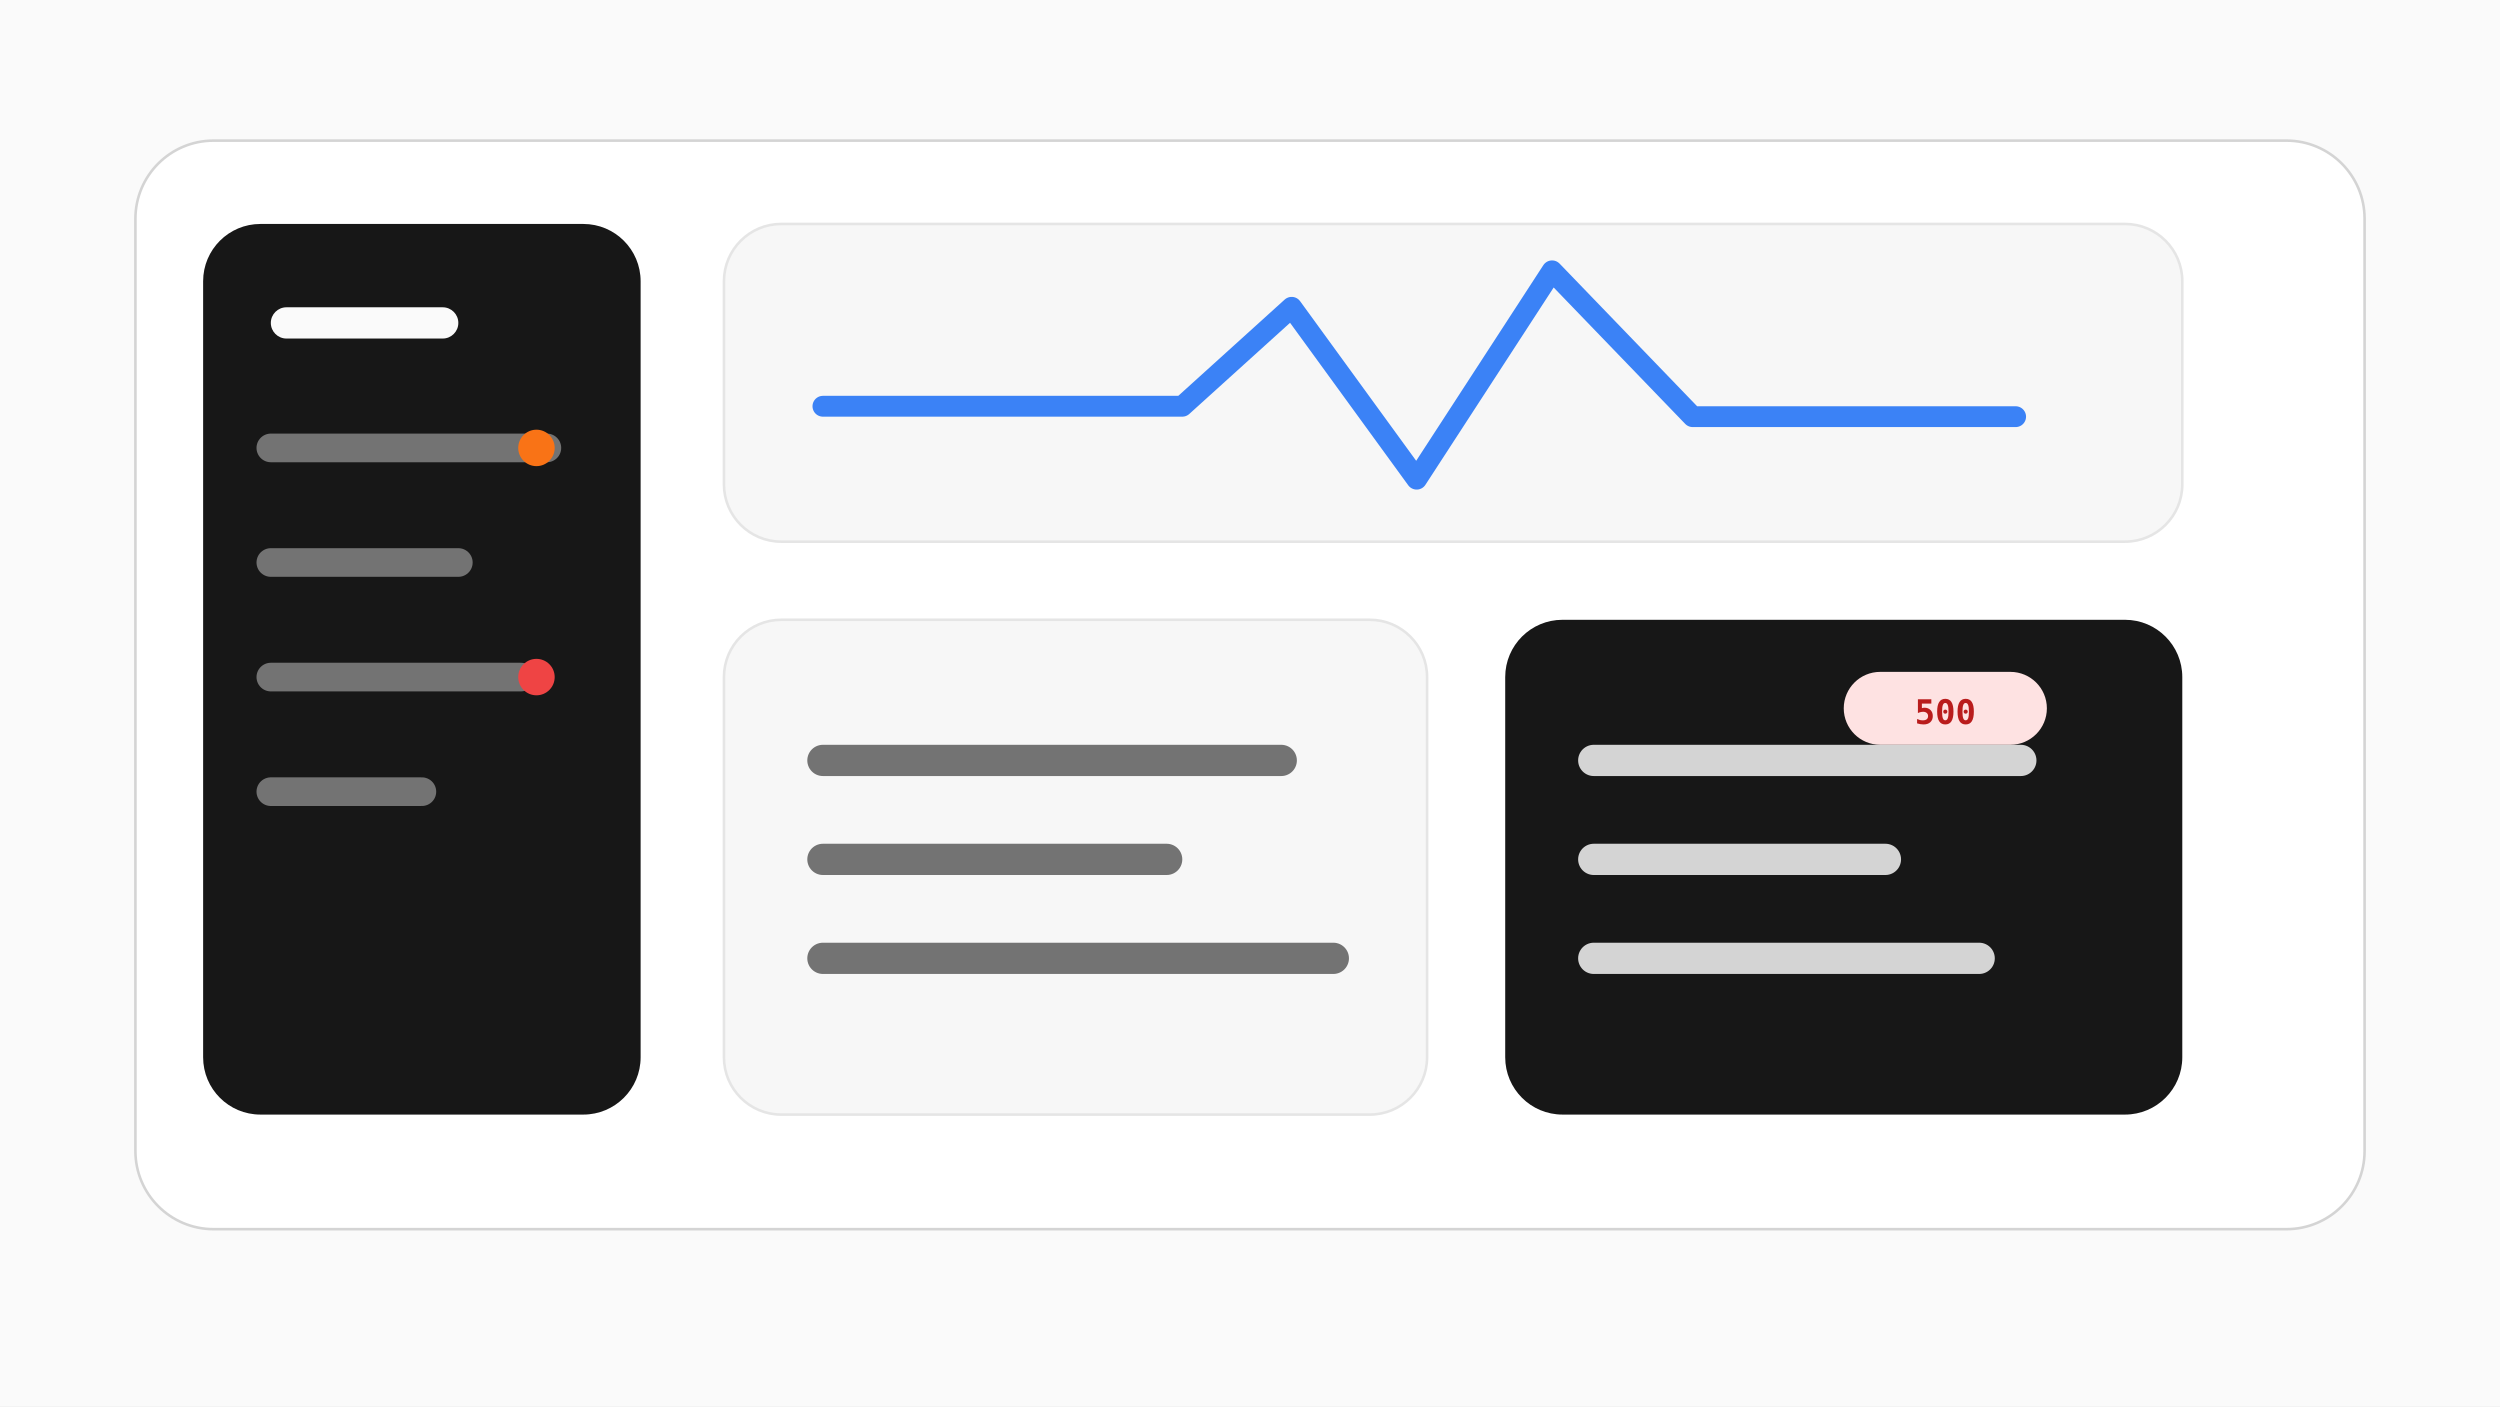
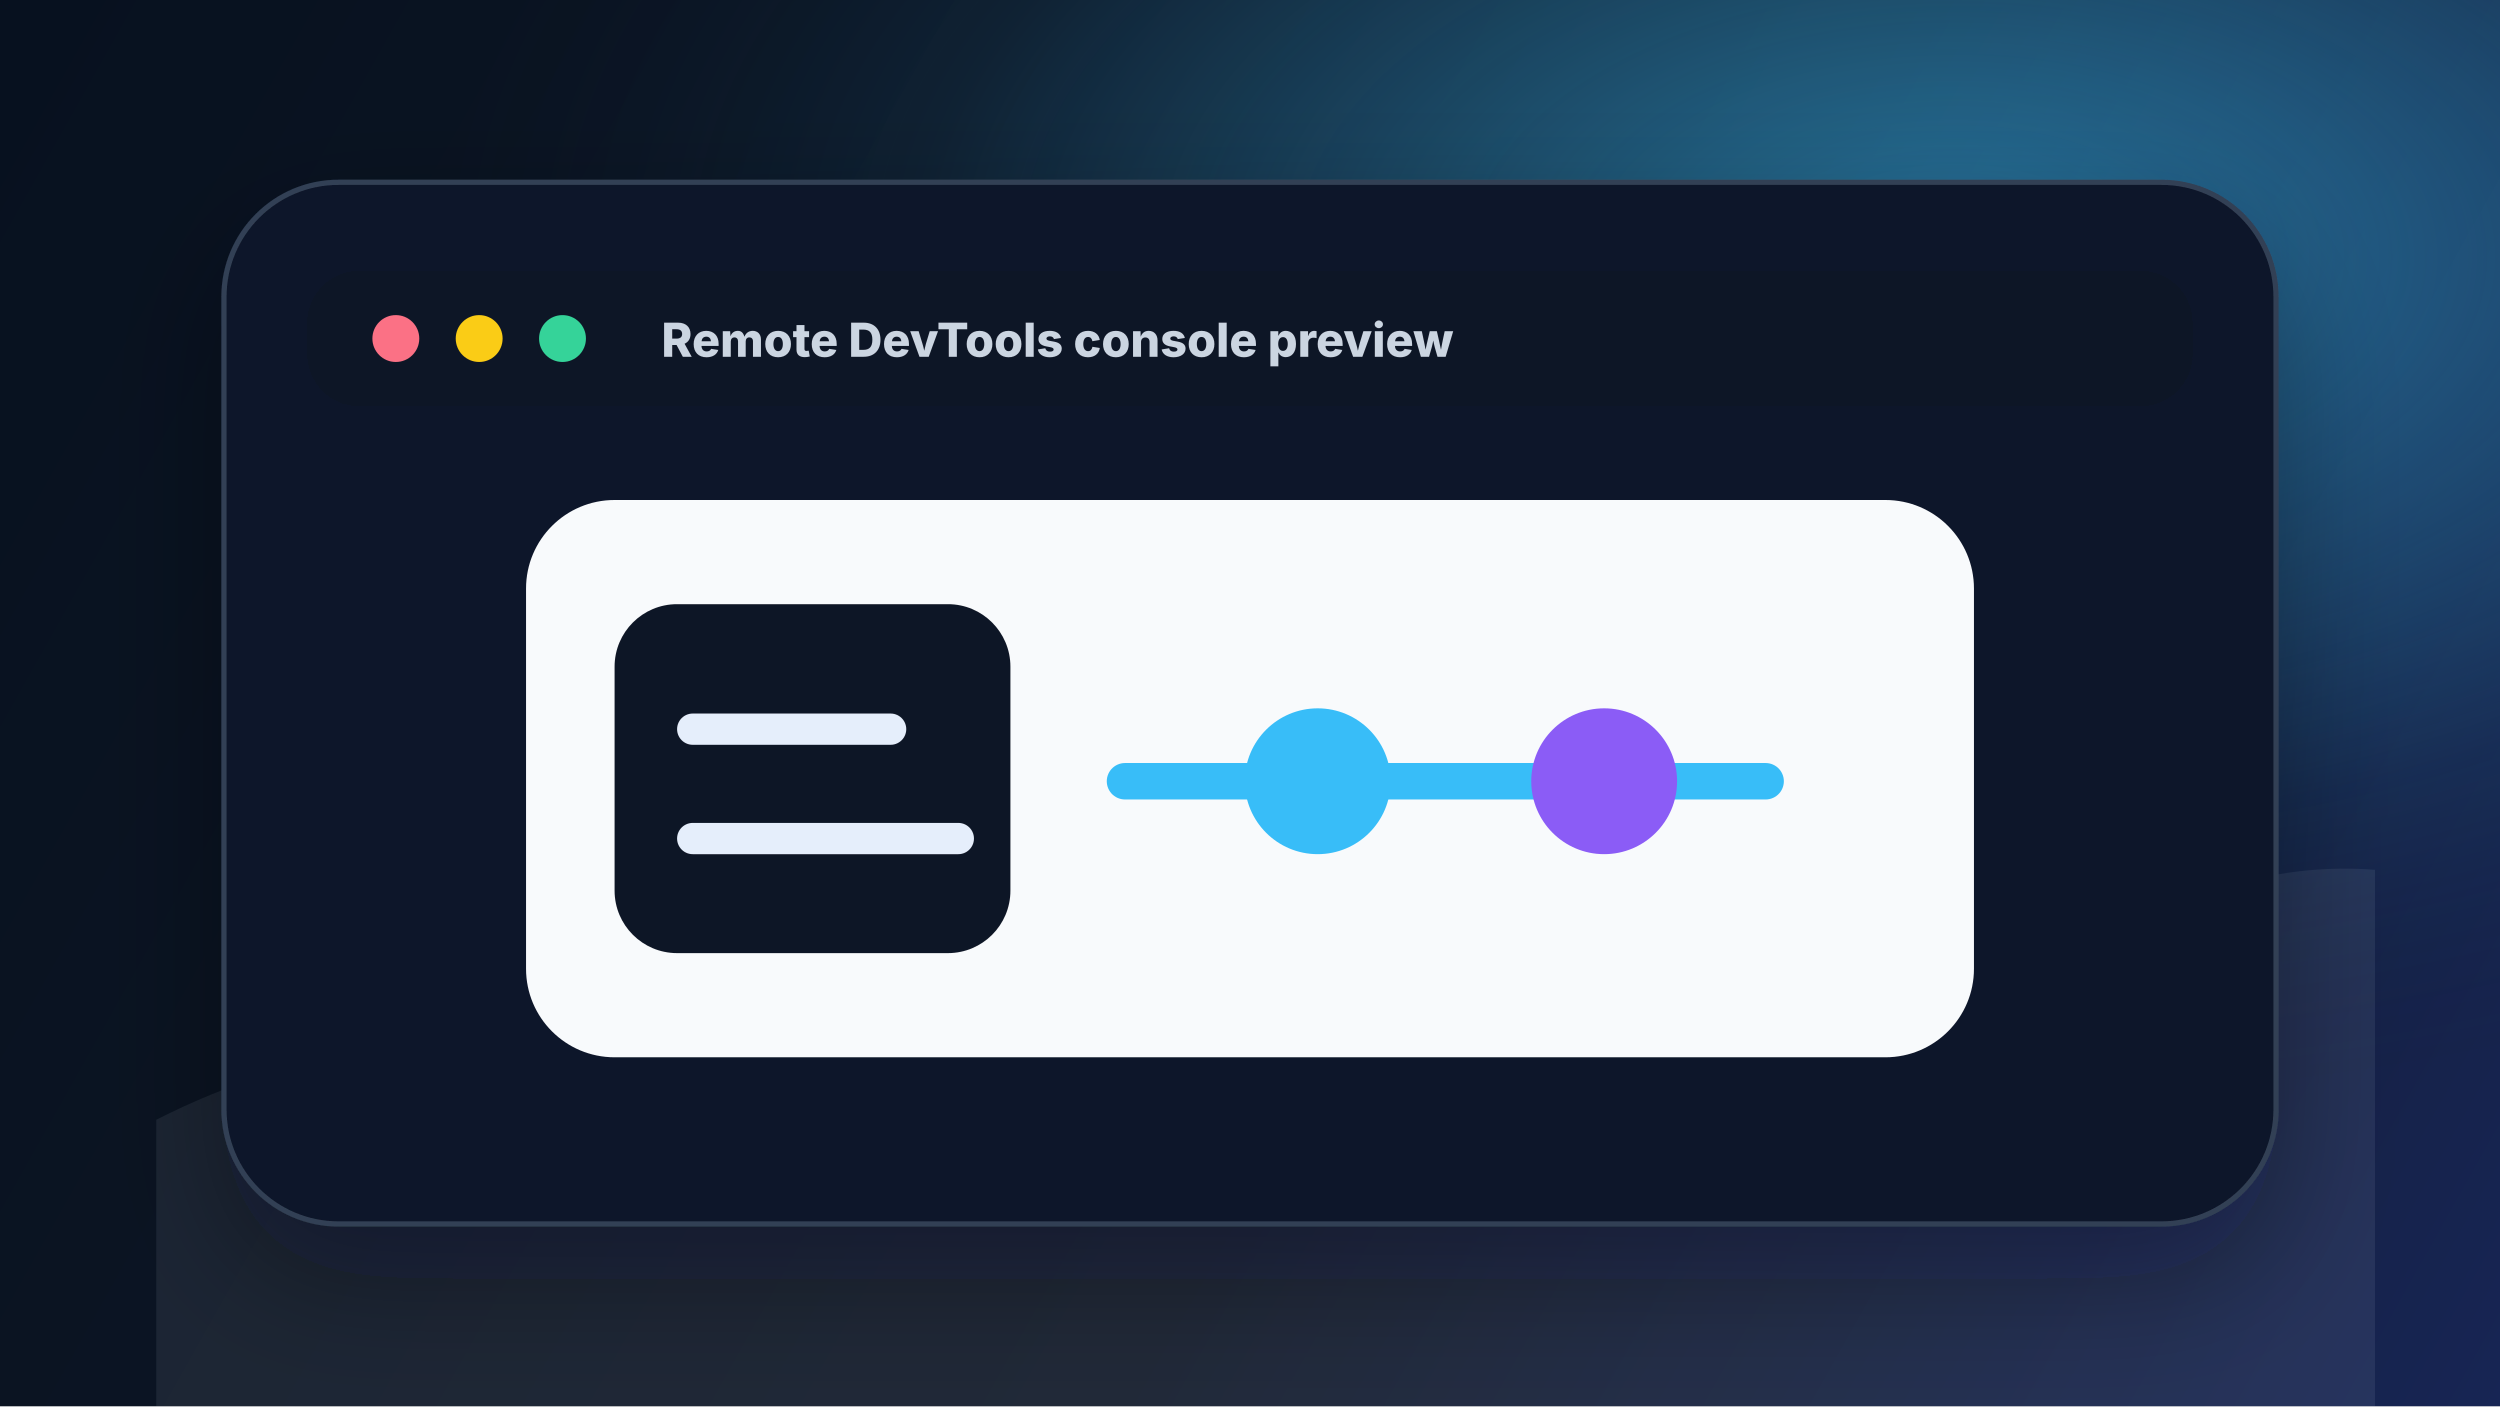
- <svg xmlns="http://www.w3.org/2000/svg" viewBox="0 0 960 540" role="img" aria-label="Remote DevTools console preview">
-   <rect width="960" height="540" fill="#fafafa" />
-   <rect x="52" y="54" width="856" height="418" rx="30" fill="#ffffff" stroke="#d4d4d4" />
-   <rect x="78" y="86" width="168" height="342" rx="22" fill="#171717" />
-   <rect x="104" y="118" width="72" height="12" rx="6" fill="#fafafa" />
-   <path d="M104 172h106M104 216h72M104 260h96M104 304h58" stroke="#737373" stroke-width="11" stroke-linecap="round" />
-   <circle cx="206" cy="172" r="7" fill="#f97316" />
-   <circle cx="206" cy="260" r="7" fill="#ef4444" />
-   <rect x="278" y="86" width="560" height="122" rx="22" fill="#f7f7f7" stroke="#e5e5e5" />
-   <path d="M316 156h138l42-38 48 66 52-80 54 56h124" fill="none" stroke="#3b82f6" stroke-width="8" stroke-linecap="round" stroke-linejoin="round" />
-   <rect x="278" y="238" width="270" height="190" rx="22" fill="#f7f7f7" stroke="#e5e5e5" />
-   <path d="M316 292h176M316 330h132M316 368h196" stroke="#737373" stroke-width="12" stroke-linecap="round" />
-   <rect x="578" y="238" width="260" height="190" rx="22" fill="#171717" />
-   <path d="M612 292h164M612 330h112M612 368h148" stroke="#d4d4d4" stroke-width="12" stroke-linecap="round" />
-   <rect x="708" y="258" width="78" height="28" rx="14" fill="#fee2e2" />
-   <text x="747" y="278" text-anchor="middle" font-family="JetBrains Mono, ui-monospace, monospace" font-size="13" font-weight="800" fill="#b91c1c">500</text>
+ <svg xmlns="http://www.w3.org/2000/svg" viewBox="0 0 960 540" width="960" height="540" role="img" aria-label="Remote DevTools console preview">
+   <defs>
+     <linearGradient id="bg" x1="0" y1="0" x2="960" y2="540" gradientUnits="userSpaceOnUse">
+       <stop stop-color="#07111f" />
+       <stop offset=".58" stop-color="#101827" />
+       <stop offset="1" stop-color="#172554" />
+     </linearGradient>
+     <radialGradient id="halo" cx="78%" cy="18%" r="62%">
+       <stop stop-color="#38bdf8" stop-opacity=".55" />
+       <stop offset=".66" stop-color="#38bdf8" stop-opacity=".08" />
+       <stop offset="1" stop-color="#07111f" stop-opacity="0" />
+     </radialGradient>
+     <filter id="shadow" x="-20%" y="-20%" width="140%" height="140%">
+       <feDropShadow dx="0" dy="20" stdDeviation="24" flood-color="#020617" flood-opacity=".34" />
+     </filter>
+   </defs>
+   <rect width="960" height="540" fill="url(#bg)" />
+   <rect width="960" height="540" fill="url(#halo)" />
+   <path d="M60 430C174 372 276 412 410 448c148 40 254 12 376-72 48-33 86-45 126-42v206H60z" fill="#e0f2fe" opacity=".08" />
+   <g filter="url(#shadow)">
+     <rect x="86" y="70" width="788" height="400" rx="44" fill="#0f172a" stroke="#334155" stroke-width="2" />
+     <rect x="118" y="104" width="724" height="52" rx="20" fill="#111827" />
+     <circle cx="152" cy="130" r="9" fill="#fb7185" />
+     <circle cx="184" cy="130" r="9" fill="#facc15" />
+     <circle cx="216" cy="130" r="9" fill="#34d399" />
+     <text x="254" y="137" font-family="Inter, system-ui, sans-serif" font-size="18" font-weight="800" fill="#cbd5e1">Remote DevTools console preview</text>
+     <rect x="202" y="192" width="556" height="214" rx="34" fill="#f8fafc" />
+     <rect x="236" y="232" width="152" height="134" rx="24" fill="#111827" />
+     <path d="M266 280h76M266 322h102" stroke="#e5eefb" stroke-width="12" stroke-linecap="round" />
+     <path d="M432 300h246" stroke="#38bdf8" stroke-width="14" stroke-linecap="round" />
+     <circle cx="506" cy="300" r="28" fill="#38bdf8" />
+     <circle cx="616" cy="300" r="28" fill="#8b5cf6" />
+   </g>
</svg>
